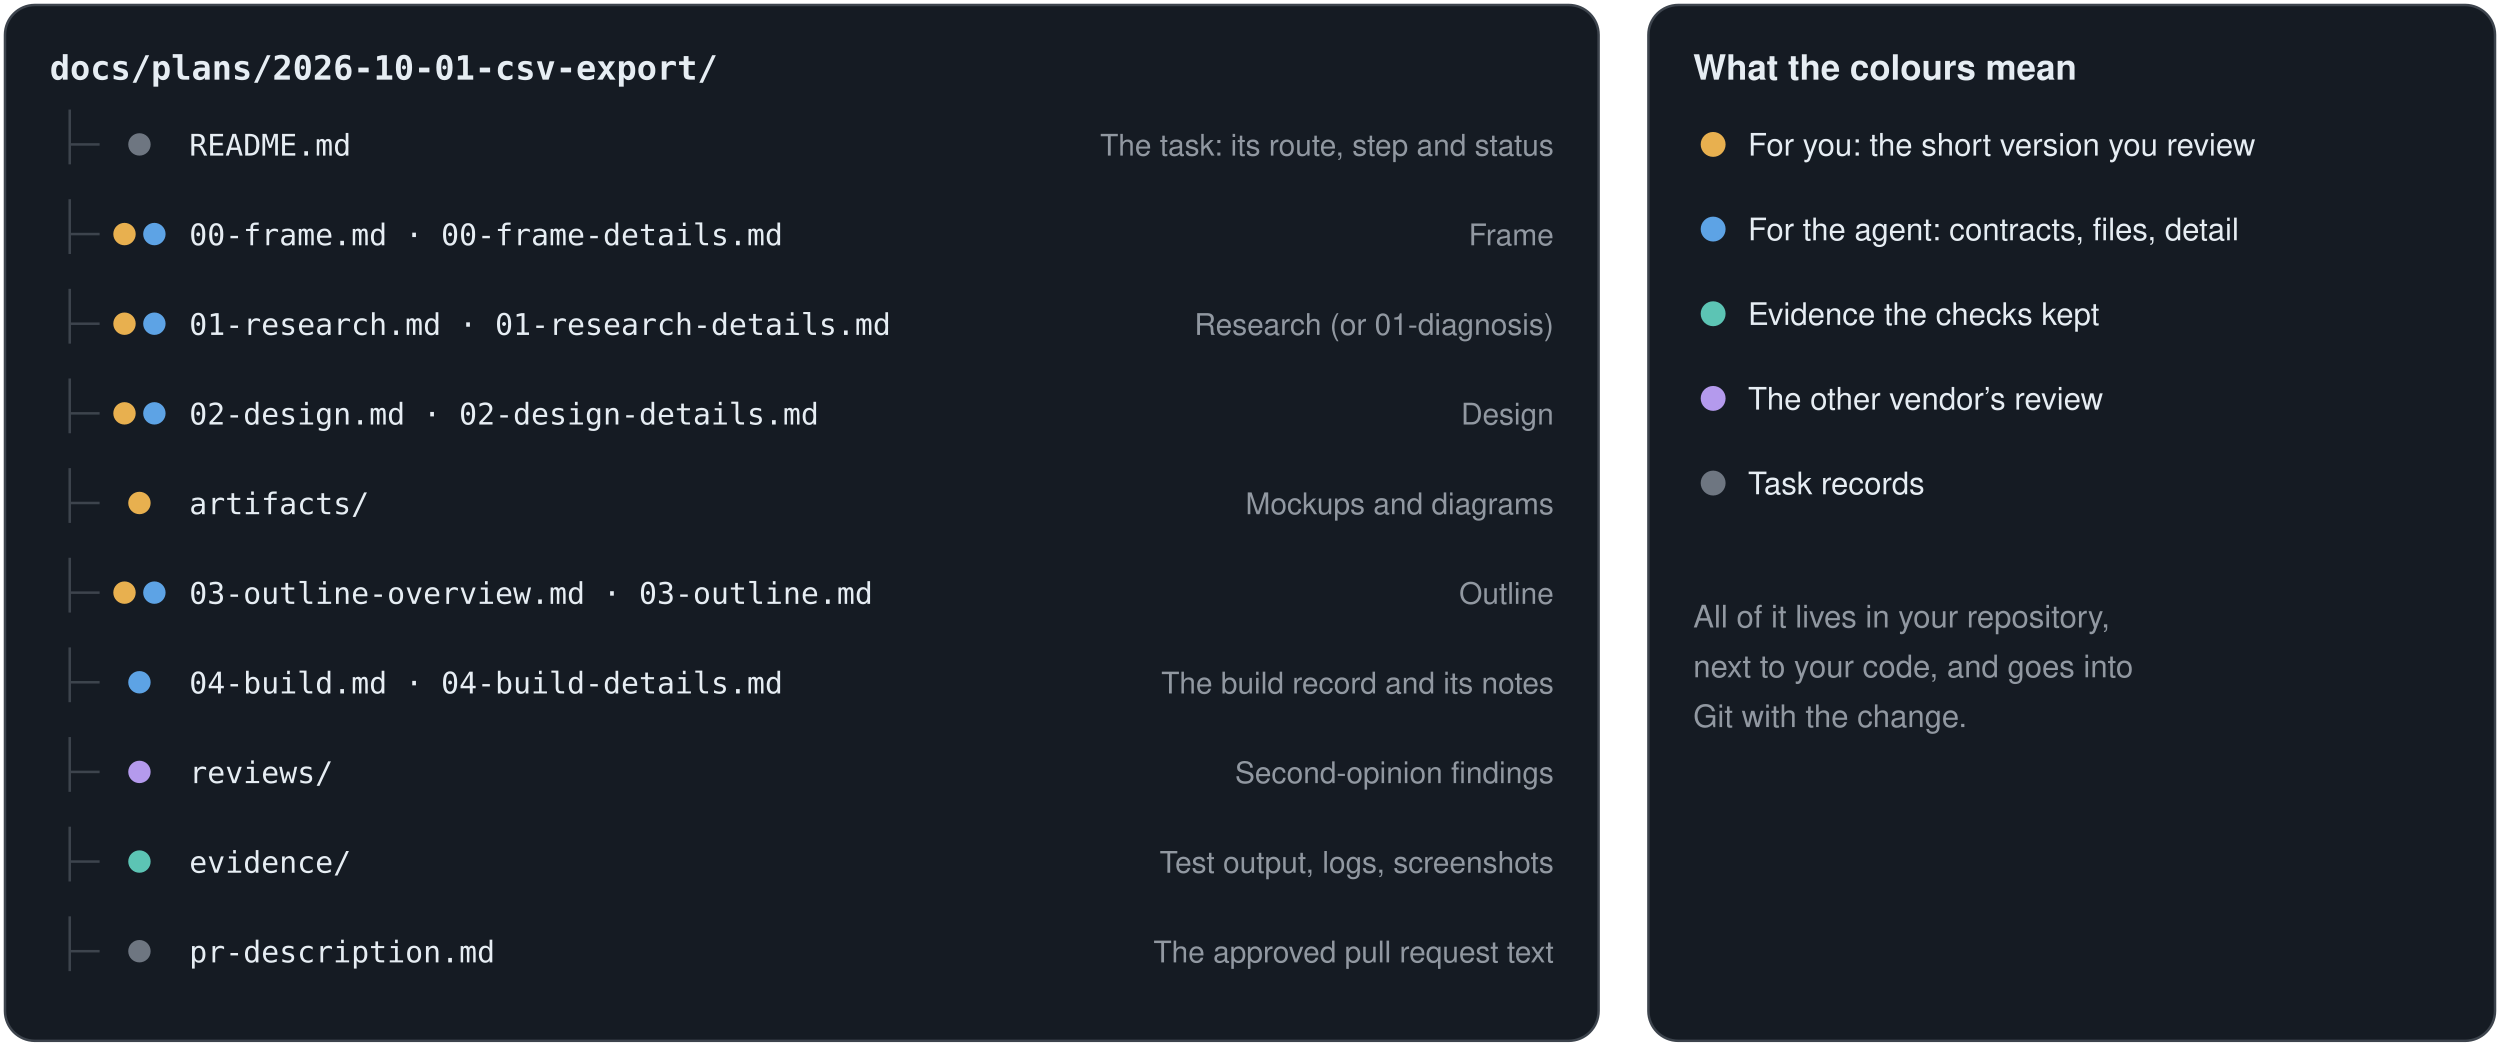
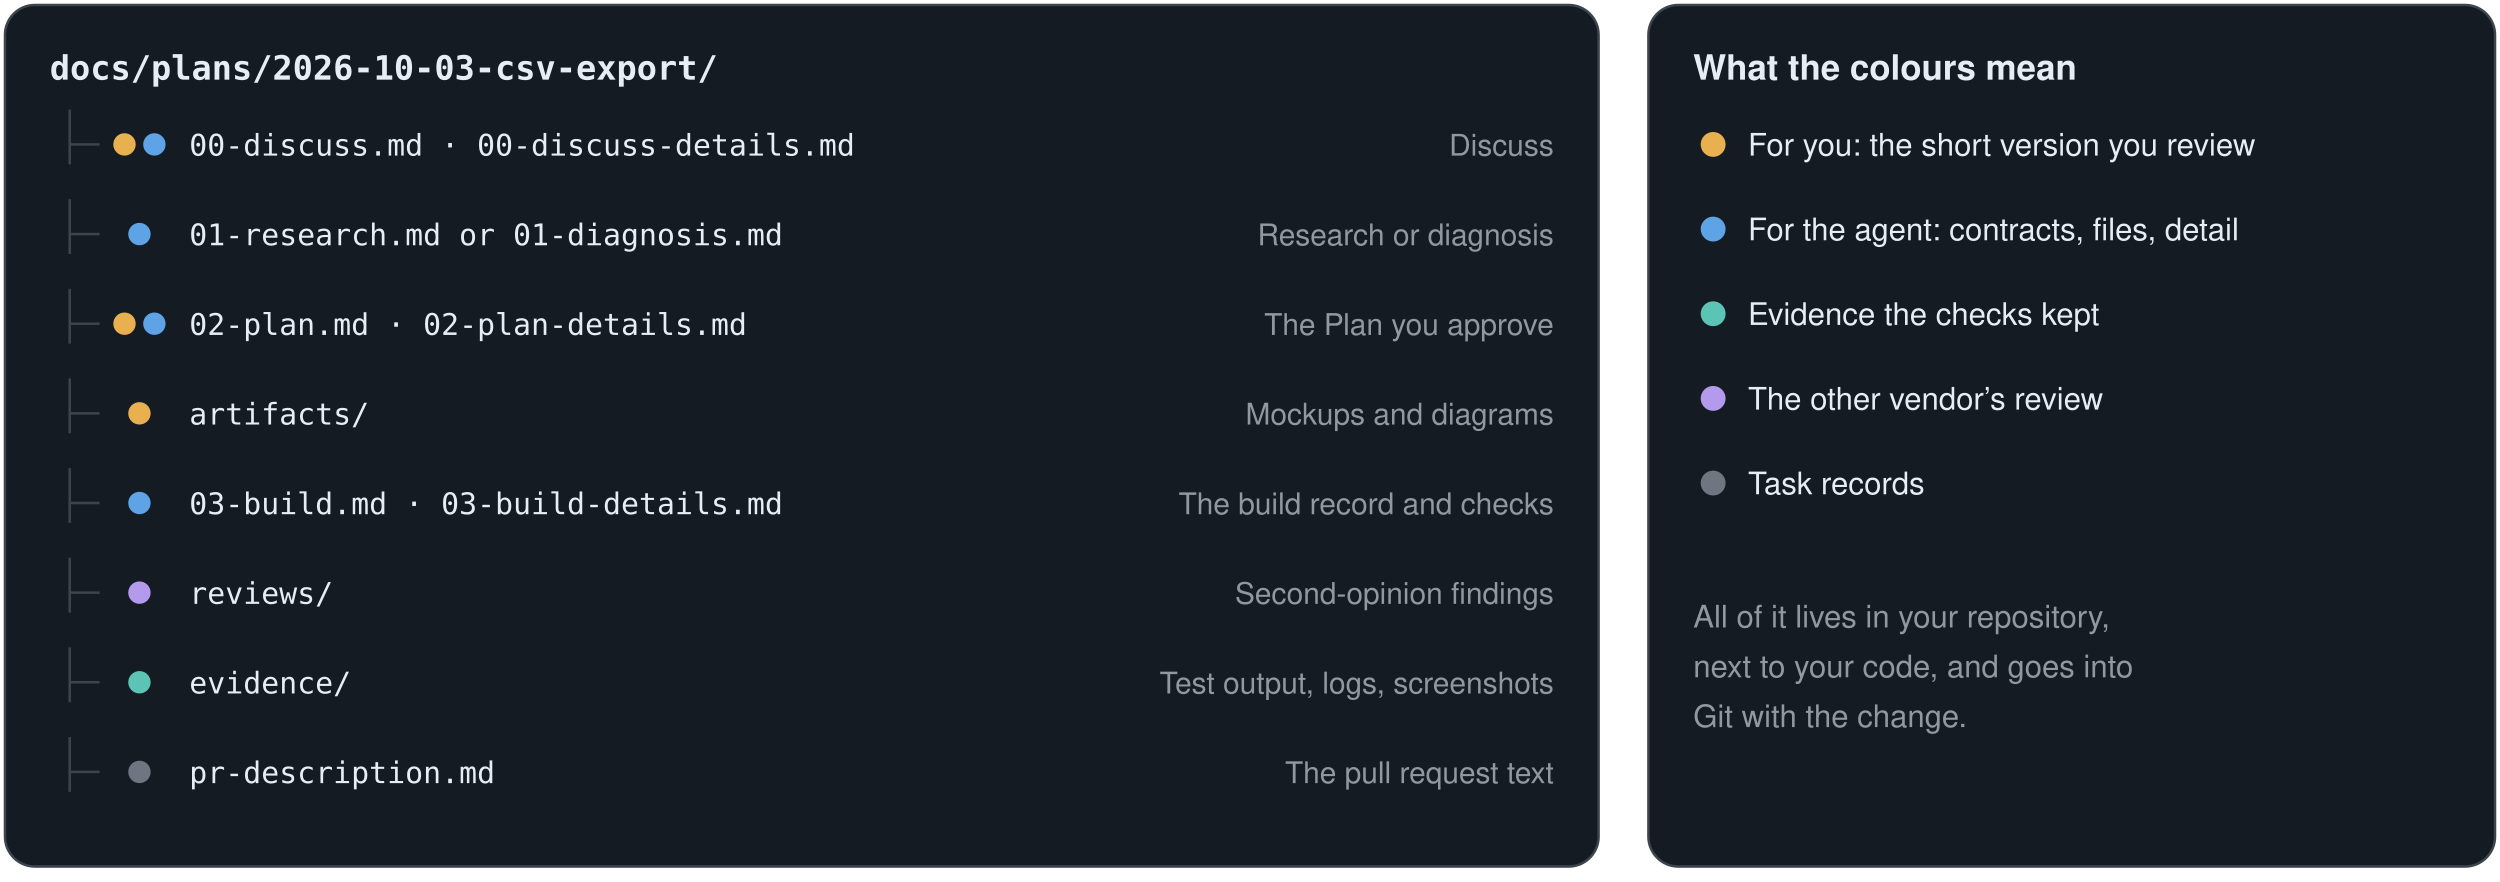
- <svg xmlns="http://www.w3.org/2000/svg" width="1004" height="424" viewBox="-2 -2 1004 424" role="img" aria-label="A task folder in docs/plans: a short and a detailed document per planning step, mockups, the build record, reviews, evidence and the pull request text">
-   <rect x="0" y="0" width="640" height="416" rx="12" fill="#151b23" stroke="#3d444d" stroke-width="1" />
-   <text x="18" y="30" font-family="ui-monospace, SFMono-Regular, Menlo, Consolas, monospace" font-size="13.5" font-weight="700" fill="#e6edf3" text-anchor="start">docs/plans/2026-10-01-csv-export/</text>
+ <svg xmlns="http://www.w3.org/2000/svg" width="1004" height="354" viewBox="-2 -2 1004 354" role="img" aria-label="A task folder in docs/plans: the Discuss and Plan documents with their details, research or diagnosis, mockups, the build record, reviews, evidence and the pull request text">
+   <rect x="0" y="0" width="640" height="346" rx="12" fill="#151b23" stroke="#3d444d" stroke-width="1" />
+   <text x="18" y="30" font-family="ui-monospace, SFMono-Regular, Menlo, Consolas, monospace" font-size="13.5" font-weight="700" fill="#e6edf3" text-anchor="start">docs/plans/2026-10-03-csv-export/</text>
  <line x1="26" y1="42" x2="26" y2="64" stroke="#3d444d" />
  <line x1="26" y1="56" x2="38" y2="56" stroke="#3d444d" />
-   <circle cx="54" cy="56" r="4.5" fill="#6e7681" />
-   <text x="74" y="60.5" font-family="ui-monospace, SFMono-Regular, Menlo, Consolas, monospace" font-size="12" font-weight="500" fill="#e6edf3" text-anchor="start">README.md</text>
-   <text x="622" y="60.5" font-family="-apple-system, BlinkMacSystemFont, 'Segoe UI', 'Helvetica Neue', Helvetica, Arial, sans-serif" font-size="12" font-weight="400" fill="#9198a1" text-anchor="end">The task: its route, step and status</text>
+   <circle cx="48" cy="56" r="4.5" fill="#e8b04f" />
+   <circle cx="60" cy="56" r="4.5" fill="#5da3e5" />
+   <text x="74" y="60.5" font-family="ui-monospace, SFMono-Regular, Menlo, Consolas, monospace" font-size="12" font-weight="500" fill="#e6edf3" text-anchor="start">00-discuss.md · 00-discuss-details.md</text>
+   <text x="622" y="60.5" font-family="-apple-system, BlinkMacSystemFont, 'Segoe UI', 'Helvetica Neue', Helvetica, Arial, sans-serif" font-size="12" font-weight="400" fill="#9198a1" text-anchor="end">Discuss</text>
  <line x1="26" y1="78" x2="26" y2="100" stroke="#3d444d" />
  <line x1="26" y1="92" x2="38" y2="92" stroke="#3d444d" />
-   <circle cx="48" cy="92" r="4.5" fill="#e8b04f" />
-   <circle cx="60" cy="92" r="4.5" fill="#5da3e5" />
-   <text x="74" y="96.5" font-family="ui-monospace, SFMono-Regular, Menlo, Consolas, monospace" font-size="12" font-weight="500" fill="#e6edf3" text-anchor="start">00-frame.md · 00-frame-details.md</text>
-   <text x="622" y="96.5" font-family="-apple-system, BlinkMacSystemFont, 'Segoe UI', 'Helvetica Neue', Helvetica, Arial, sans-serif" font-size="12" font-weight="400" fill="#9198a1" text-anchor="end">Frame</text>
+   <circle cx="54" cy="92" r="4.5" fill="#5da3e5" />
+   <text x="74" y="96.5" font-family="ui-monospace, SFMono-Regular, Menlo, Consolas, monospace" font-size="12" font-weight="500" fill="#e6edf3" text-anchor="start">01-research.md or 01-diagnosis.md</text>
+   <text x="622" y="96.5" font-family="-apple-system, BlinkMacSystemFont, 'Segoe UI', 'Helvetica Neue', Helvetica, Arial, sans-serif" font-size="12" font-weight="400" fill="#9198a1" text-anchor="end">Research or diagnosis</text>
  <line x1="26" y1="114" x2="26" y2="136" stroke="#3d444d" />
  <line x1="26" y1="128" x2="38" y2="128" stroke="#3d444d" />
  <circle cx="48" cy="128" r="4.5" fill="#e8b04f" />
  <circle cx="60" cy="128" r="4.5" fill="#5da3e5" />
-   <text x="74" y="132.5" font-family="ui-monospace, SFMono-Regular, Menlo, Consolas, monospace" font-size="12" font-weight="500" fill="#e6edf3" text-anchor="start">01-research.md · 01-research-details.md</text>
-   <text x="622" y="132.5" font-family="-apple-system, BlinkMacSystemFont, 'Segoe UI', 'Helvetica Neue', Helvetica, Arial, sans-serif" font-size="12" font-weight="400" fill="#9198a1" text-anchor="end">Research (or 01-diagnosis)</text>
+   <text x="74" y="132.5" font-family="ui-monospace, SFMono-Regular, Menlo, Consolas, monospace" font-size="12" font-weight="500" fill="#e6edf3" text-anchor="start">02-plan.md · 02-plan-details.md</text>
+   <text x="622" y="132.5" font-family="-apple-system, BlinkMacSystemFont, 'Segoe UI', 'Helvetica Neue', Helvetica, Arial, sans-serif" font-size="12" font-weight="400" fill="#9198a1" text-anchor="end">The Plan you approve</text>
  <line x1="26" y1="150" x2="26" y2="172" stroke="#3d444d" />
  <line x1="26" y1="164" x2="38" y2="164" stroke="#3d444d" />
-   <circle cx="48" cy="164" r="4.5" fill="#e8b04f" />
-   <circle cx="60" cy="164" r="4.5" fill="#5da3e5" />
-   <text x="74" y="168.5" font-family="ui-monospace, SFMono-Regular, Menlo, Consolas, monospace" font-size="12" font-weight="500" fill="#e6edf3" text-anchor="start">02-design.md · 02-design-details.md</text>
-   <text x="622" y="168.5" font-family="-apple-system, BlinkMacSystemFont, 'Segoe UI', 'Helvetica Neue', Helvetica, Arial, sans-serif" font-size="12" font-weight="400" fill="#9198a1" text-anchor="end">Design</text>
+   <circle cx="54" cy="164" r="4.5" fill="#e8b04f" />
+   <text x="74" y="168.5" font-family="ui-monospace, SFMono-Regular, Menlo, Consolas, monospace" font-size="12" font-weight="500" fill="#e6edf3" text-anchor="start">artifacts/</text>
+   <text x="622" y="168.5" font-family="-apple-system, BlinkMacSystemFont, 'Segoe UI', 'Helvetica Neue', Helvetica, Arial, sans-serif" font-size="12" font-weight="400" fill="#9198a1" text-anchor="end">Mockups and diagrams</text>
  <line x1="26" y1="186" x2="26" y2="208" stroke="#3d444d" />
  <line x1="26" y1="200" x2="38" y2="200" stroke="#3d444d" />
-   <circle cx="54" cy="200" r="4.5" fill="#e8b04f" />
-   <text x="74" y="204.5" font-family="ui-monospace, SFMono-Regular, Menlo, Consolas, monospace" font-size="12" font-weight="500" fill="#e6edf3" text-anchor="start">artifacts/</text>
-   <text x="622" y="204.5" font-family="-apple-system, BlinkMacSystemFont, 'Segoe UI', 'Helvetica Neue', Helvetica, Arial, sans-serif" font-size="12" font-weight="400" fill="#9198a1" text-anchor="end">Mockups and diagrams</text>
+   <circle cx="54" cy="200" r="4.5" fill="#5da3e5" />
+   <text x="74" y="204.5" font-family="ui-monospace, SFMono-Regular, Menlo, Consolas, monospace" font-size="12" font-weight="500" fill="#e6edf3" text-anchor="start">03-build.md · 03-build-details.md</text>
+   <text x="622" y="204.5" font-family="-apple-system, BlinkMacSystemFont, 'Segoe UI', 'Helvetica Neue', Helvetica, Arial, sans-serif" font-size="12" font-weight="400" fill="#9198a1" text-anchor="end">The build record and checks</text>
  <line x1="26" y1="222" x2="26" y2="244" stroke="#3d444d" />
  <line x1="26" y1="236" x2="38" y2="236" stroke="#3d444d" />
-   <circle cx="48" cy="236" r="4.5" fill="#e8b04f" />
-   <circle cx="60" cy="236" r="4.5" fill="#5da3e5" />
-   <text x="74" y="240.5" font-family="ui-monospace, SFMono-Regular, Menlo, Consolas, monospace" font-size="12" font-weight="500" fill="#e6edf3" text-anchor="start">03-outline-overview.md · 03-outline.md</text>
-   <text x="622" y="240.5" font-family="-apple-system, BlinkMacSystemFont, 'Segoe UI', 'Helvetica Neue', Helvetica, Arial, sans-serif" font-size="12" font-weight="400" fill="#9198a1" text-anchor="end">Outline</text>
+   <circle cx="54" cy="236" r="4.5" fill="#b49aed" />
+   <text x="74" y="240.5" font-family="ui-monospace, SFMono-Regular, Menlo, Consolas, monospace" font-size="12" font-weight="500" fill="#e6edf3" text-anchor="start">reviews/</text>
+   <text x="622" y="240.5" font-family="-apple-system, BlinkMacSystemFont, 'Segoe UI', 'Helvetica Neue', Helvetica, Arial, sans-serif" font-size="12" font-weight="400" fill="#9198a1" text-anchor="end">Second-opinion findings</text>
  <line x1="26" y1="258" x2="26" y2="280" stroke="#3d444d" />
  <line x1="26" y1="272" x2="38" y2="272" stroke="#3d444d" />
-   <circle cx="54" cy="272" r="4.5" fill="#5da3e5" />
-   <text x="74" y="276.5" font-family="ui-monospace, SFMono-Regular, Menlo, Consolas, monospace" font-size="12" font-weight="500" fill="#e6edf3" text-anchor="start">04-build.md · 04-build-details.md</text>
-   <text x="622" y="276.5" font-family="-apple-system, BlinkMacSystemFont, 'Segoe UI', 'Helvetica Neue', Helvetica, Arial, sans-serif" font-size="12" font-weight="400" fill="#9198a1" text-anchor="end">The build record and its notes</text>
+   <circle cx="54" cy="272" r="4.5" fill="#5cc4b4" />
+   <text x="74" y="276.5" font-family="ui-monospace, SFMono-Regular, Menlo, Consolas, monospace" font-size="12" font-weight="500" fill="#e6edf3" text-anchor="start">evidence/</text>
+   <text x="622" y="276.5" font-family="-apple-system, BlinkMacSystemFont, 'Segoe UI', 'Helvetica Neue', Helvetica, Arial, sans-serif" font-size="12" font-weight="400" fill="#9198a1" text-anchor="end">Test output, logs, screenshots</text>
  <line x1="26" y1="294" x2="26" y2="316" stroke="#3d444d" />
  <line x1="26" y1="308" x2="38" y2="308" stroke="#3d444d" />
-   <circle cx="54" cy="308" r="4.5" fill="#b49aed" />
-   <text x="74" y="312.5" font-family="ui-monospace, SFMono-Regular, Menlo, Consolas, monospace" font-size="12" font-weight="500" fill="#e6edf3" text-anchor="start">reviews/</text>
-   <text x="622" y="312.5" font-family="-apple-system, BlinkMacSystemFont, 'Segoe UI', 'Helvetica Neue', Helvetica, Arial, sans-serif" font-size="12" font-weight="400" fill="#9198a1" text-anchor="end">Second-opinion findings</text>
-   <line x1="26" y1="330" x2="26" y2="352" stroke="#3d444d" />
-   <line x1="26" y1="344" x2="38" y2="344" stroke="#3d444d" />
-   <circle cx="54" cy="344" r="4.5" fill="#5cc4b4" />
-   <text x="74" y="348.5" font-family="ui-monospace, SFMono-Regular, Menlo, Consolas, monospace" font-size="12" font-weight="500" fill="#e6edf3" text-anchor="start">evidence/</text>
-   <text x="622" y="348.5" font-family="-apple-system, BlinkMacSystemFont, 'Segoe UI', 'Helvetica Neue', Helvetica, Arial, sans-serif" font-size="12" font-weight="400" fill="#9198a1" text-anchor="end">Test output, logs, screenshots</text>
-   <line x1="26" y1="366" x2="26" y2="388" stroke="#3d444d" />
-   <line x1="26" y1="380" x2="38" y2="380" stroke="#3d444d" />
-   <circle cx="54" cy="380" r="4.5" fill="#6e7681" />
-   <text x="74" y="384.5" font-family="ui-monospace, SFMono-Regular, Menlo, Consolas, monospace" font-size="12" font-weight="500" fill="#e6edf3" text-anchor="start">pr-description.md</text>
-   <text x="622" y="384.5" font-family="-apple-system, BlinkMacSystemFont, 'Segoe UI', 'Helvetica Neue', Helvetica, Arial, sans-serif" font-size="12" font-weight="400" fill="#9198a1" text-anchor="end">The approved pull request text</text>
-   <rect x="660" y="0" width="340" height="416" rx="12" fill="#151b23" stroke="#3d444d" stroke-width="1" />
+   <circle cx="54" cy="308" r="4.5" fill="#6e7681" />
+   <text x="74" y="312.5" font-family="ui-monospace, SFMono-Regular, Menlo, Consolas, monospace" font-size="12" font-weight="500" fill="#e6edf3" text-anchor="start">pr-description.md</text>
+   <text x="622" y="312.5" font-family="-apple-system, BlinkMacSystemFont, 'Segoe UI', 'Helvetica Neue', Helvetica, Arial, sans-serif" font-size="12" font-weight="400" fill="#9198a1" text-anchor="end">The pull request text</text>
+   <rect x="660" y="0" width="340" height="346" rx="12" fill="#151b23" stroke="#3d444d" stroke-width="1" />
  <text x="678" y="30" font-family="-apple-system, BlinkMacSystemFont, 'Segoe UI', 'Helvetica Neue', Helvetica, Arial, sans-serif" font-size="14" font-weight="650" fill="#e6edf3" text-anchor="start">What the colours mean</text>
  <circle cx="686" cy="56" r="5" fill="#e8b04f" />
  <text x="700" y="60.5" font-family="-apple-system, BlinkMacSystemFont, 'Segoe UI', 'Helvetica Neue', Helvetica, Arial, sans-serif" font-size="12.5" font-weight="500" fill="#e6edf3" text-anchor="start">For you: the short version you review</text>
  <circle cx="686" cy="90" r="5" fill="#5da3e5" />
  <text x="700" y="94.5" font-family="-apple-system, BlinkMacSystemFont, 'Segoe UI', 'Helvetica Neue', Helvetica, Arial, sans-serif" font-size="12.5" font-weight="500" fill="#e6edf3" text-anchor="start">For the agent: contracts, files, detail</text>
  <circle cx="686" cy="124" r="5" fill="#5cc4b4" />
  <text x="700" y="128.5" font-family="-apple-system, BlinkMacSystemFont, 'Segoe UI', 'Helvetica Neue', Helvetica, Arial, sans-serif" font-size="12.5" font-weight="500" fill="#e6edf3" text-anchor="start">Evidence the checks kept</text>
  <circle cx="686" cy="158" r="5" fill="#b49aed" />
  <text x="700" y="162.5" font-family="-apple-system, BlinkMacSystemFont, 'Segoe UI', 'Helvetica Neue', Helvetica, Arial, sans-serif" font-size="12.5" font-weight="500" fill="#e6edf3" text-anchor="start">The other vendor’s review</text>
  <circle cx="686" cy="192" r="5" fill="#6e7681" />
  <text x="700" y="196.5" font-family="-apple-system, BlinkMacSystemFont, 'Segoe UI', 'Helvetica Neue', Helvetica, Arial, sans-serif" font-size="12.5" font-weight="500" fill="#e6edf3" text-anchor="start">Task records</text>
  <text x="678" y="250" font-family="-apple-system, BlinkMacSystemFont, 'Segoe UI', 'Helvetica Neue', Helvetica, Arial, sans-serif" font-size="12.5" font-weight="400" fill="#9198a1" text-anchor="start">All of it lives in your repository,</text>
  <text x="678" y="270" font-family="-apple-system, BlinkMacSystemFont, 'Segoe UI', 'Helvetica Neue', Helvetica, Arial, sans-serif" font-size="12.5" font-weight="400" fill="#9198a1" text-anchor="start">next to your code, and goes into</text>
  <text x="678" y="290" font-family="-apple-system, BlinkMacSystemFont, 'Segoe UI', 'Helvetica Neue', Helvetica, Arial, sans-serif" font-size="12.5" font-weight="400" fill="#9198a1" text-anchor="start">Git with the change.</text>
</svg>
